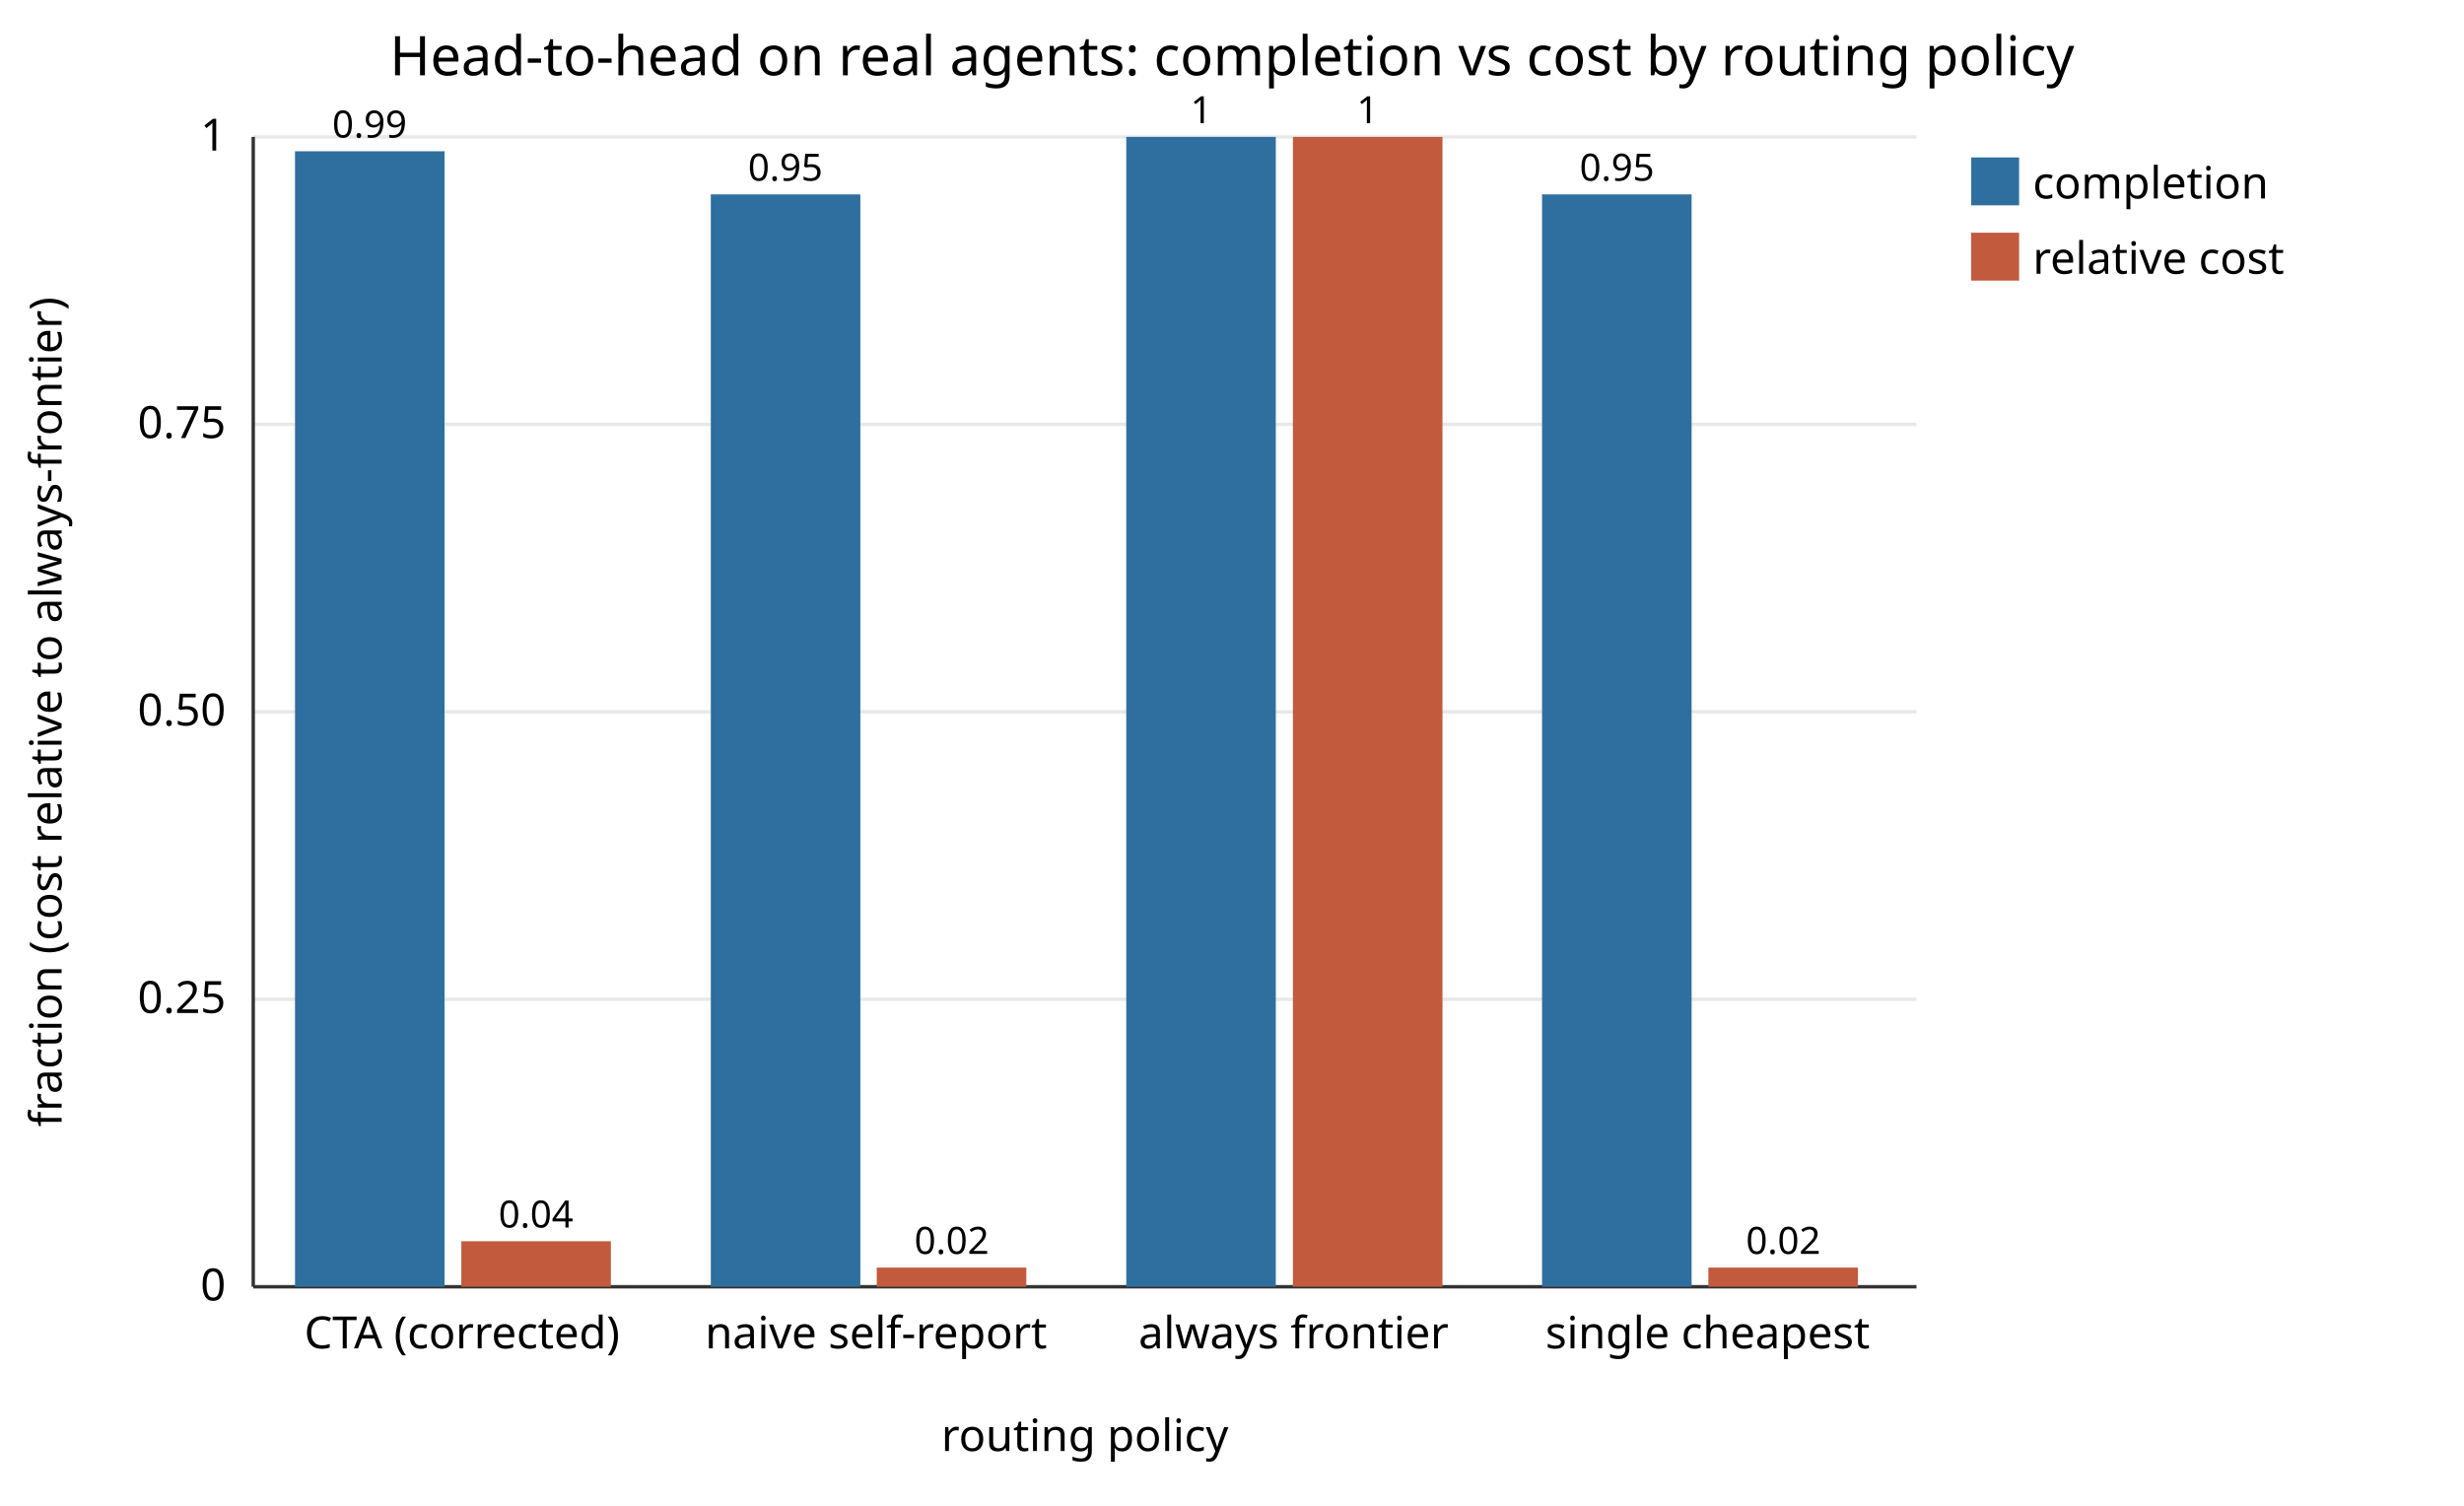
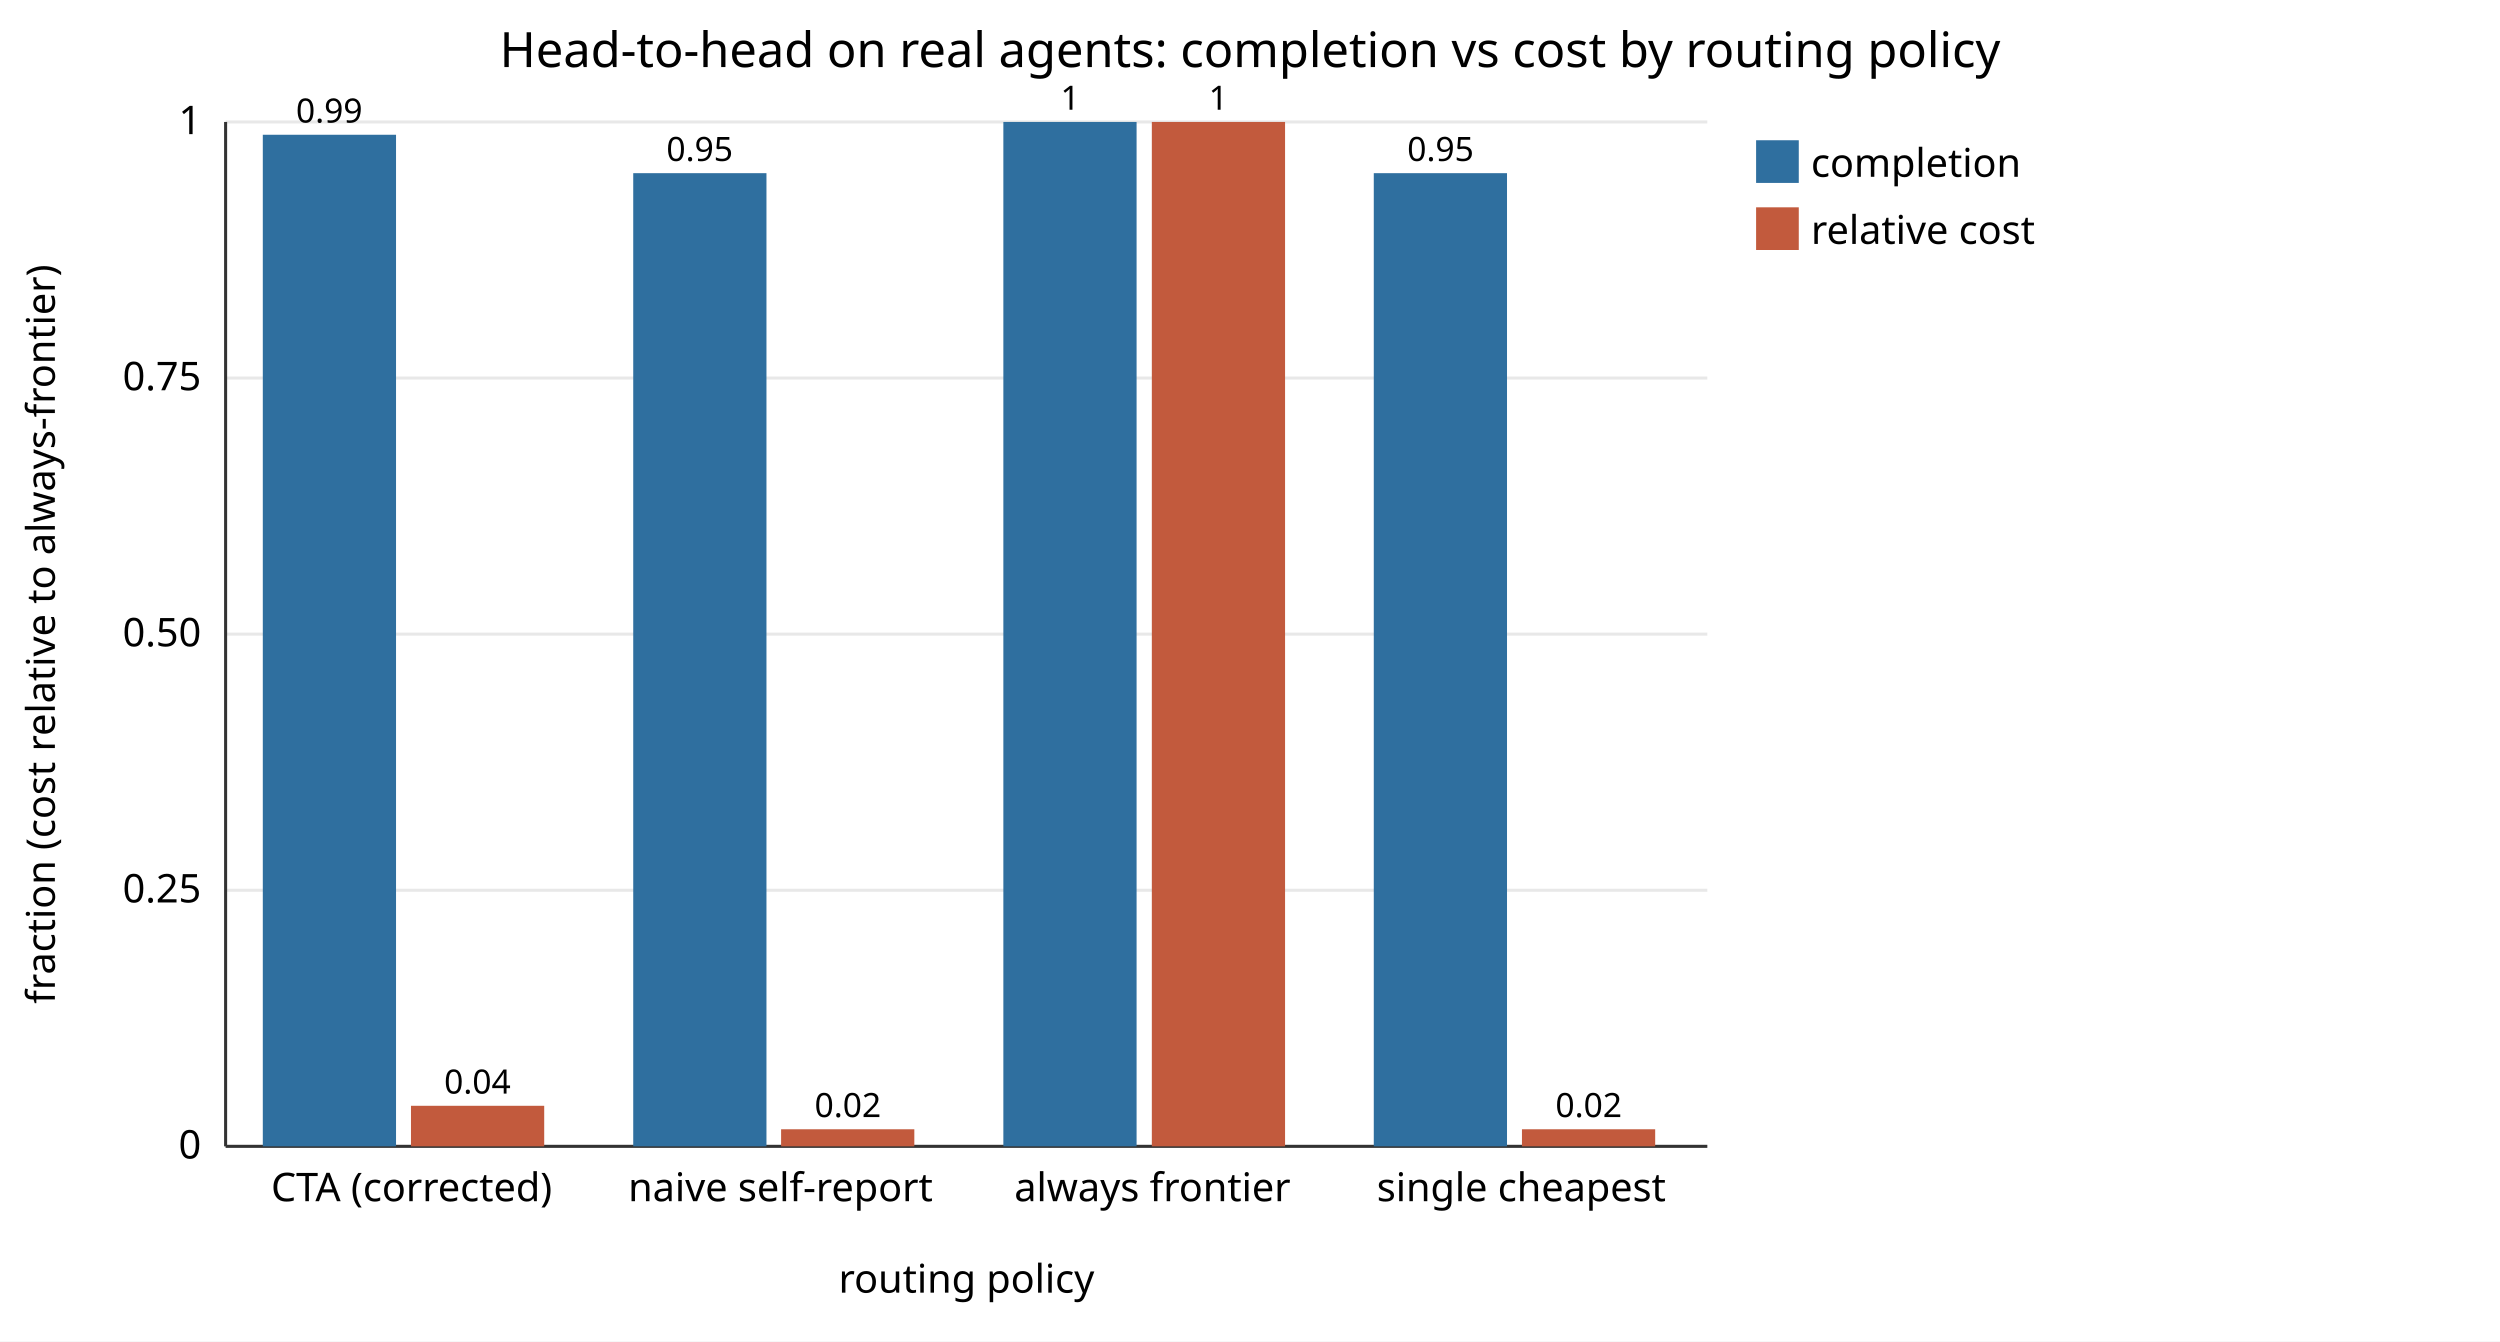
- <svg xmlns="http://www.w3.org/2000/svg" width="720" height="440" viewBox="0 0 720 440" font-family="sans-serif" font-size="13">
-   <rect width="720" height="440" fill="white" />
-   <text x="360" y="22" text-anchor="middle" font-size="16">Head-to-head on real agents: completion vs cost by routing policy</text>
+ <svg xmlns="http://www.w3.org/2000/svg" width="820" height="440" viewBox="0 0 820 440" font-family="sans-serif" font-size="13">
+   <rect width="820" height="440" fill="white" />
+   <text x="410" y="22" text-anchor="middle" font-size="16">Head-to-head on real agents: completion vs cost by routing policy</text>
  <line x1="74" y1="376.0" x2="560" y2="376.0" stroke="#e8e8e8" />
  <text x="66" y="380.0" text-anchor="end">0</text>
  <line x1="74" y1="292.0" x2="560" y2="292.0" stroke="#e8e8e8" />
  <text x="66" y="296.0" text-anchor="end">0.25</text>
  <line x1="74" y1="208.0" x2="560" y2="208.0" stroke="#e8e8e8" />
  <text x="66" y="212.0" text-anchor="end">0.50</text>
  <line x1="74" y1="124.0" x2="560" y2="124.0" stroke="#e8e8e8" />
  <text x="66" y="128.0" text-anchor="end">0.75</text>
  <line x1="74" y1="40.0" x2="560" y2="40.0" stroke="#e8e8e8" />
  <text x="66" y="44.0" text-anchor="end">1</text>
  <line x1="74" y1="376.0" x2="560" y2="376.0" stroke="#333" />
  <line x1="74" y1="376" x2="74" y2="40" stroke="#333" />
  <text x="18" y="208" text-anchor="middle" transform="rotate(-90 18 208)">fraction (cost relative to always-frontier)</text>
  <text x="317" y="424" text-anchor="middle">routing policy</text>
  <rect x="86.2" y="44.2" width="43.7" height="331.8" fill="#2f6f9f" />
  <text x="108.0" y="40.2" text-anchor="middle" font-size="11">0.99</text>
  <rect x="134.8" y="362.7" width="43.7" height="13.3" fill="#c25a3d" />
  <text x="156.6" y="358.7" text-anchor="middle" font-size="11">0.04</text>
  <text x="135" y="394" text-anchor="middle">CTA (corrected)</text>
  <rect x="207.7" y="56.8" width="43.7" height="319.2" fill="#2f6f9f" />
  <text x="229.5" y="52.8" text-anchor="middle" font-size="11">0.95</text>
  <rect x="256.2" y="370.4" width="43.7" height="5.6" fill="#c25a3d" />
  <text x="278.1" y="366.4" text-anchor="middle" font-size="11">0.02</text>
  <text x="256" y="394" text-anchor="middle">naive self-report</text>
  <rect x="329.1" y="40.0" width="43.7" height="336.0" fill="#2f6f9f" />
  <text x="351.0" y="36.0" text-anchor="middle" font-size="11">1</text>
  <rect x="377.8" y="40.0" width="43.7" height="336.0" fill="#c25a3d" />
  <text x="399.6" y="36.0" text-anchor="middle" font-size="11">1</text>
  <text x="378" y="394" text-anchor="middle">always frontier</text>
  <rect x="450.6" y="56.8" width="43.7" height="319.2" fill="#2f6f9f" />
  <text x="472.5" y="52.8" text-anchor="middle" font-size="11">0.95</text>
  <rect x="499.2" y="370.4" width="43.7" height="5.6" fill="#c25a3d" />
  <text x="521.1" y="366.4" text-anchor="middle" font-size="11">0.02</text>
  <text x="499" y="394" text-anchor="middle">single cheapest</text>
  <rect x="576" y="46" width="14" height="14" fill="#2f6f9f" />
  <text x="594" y="58">completion</text>
  <rect x="576" y="68" width="14" height="14" fill="#c25a3d" />
  <text x="594" y="80">relative cost</text>
</svg>
